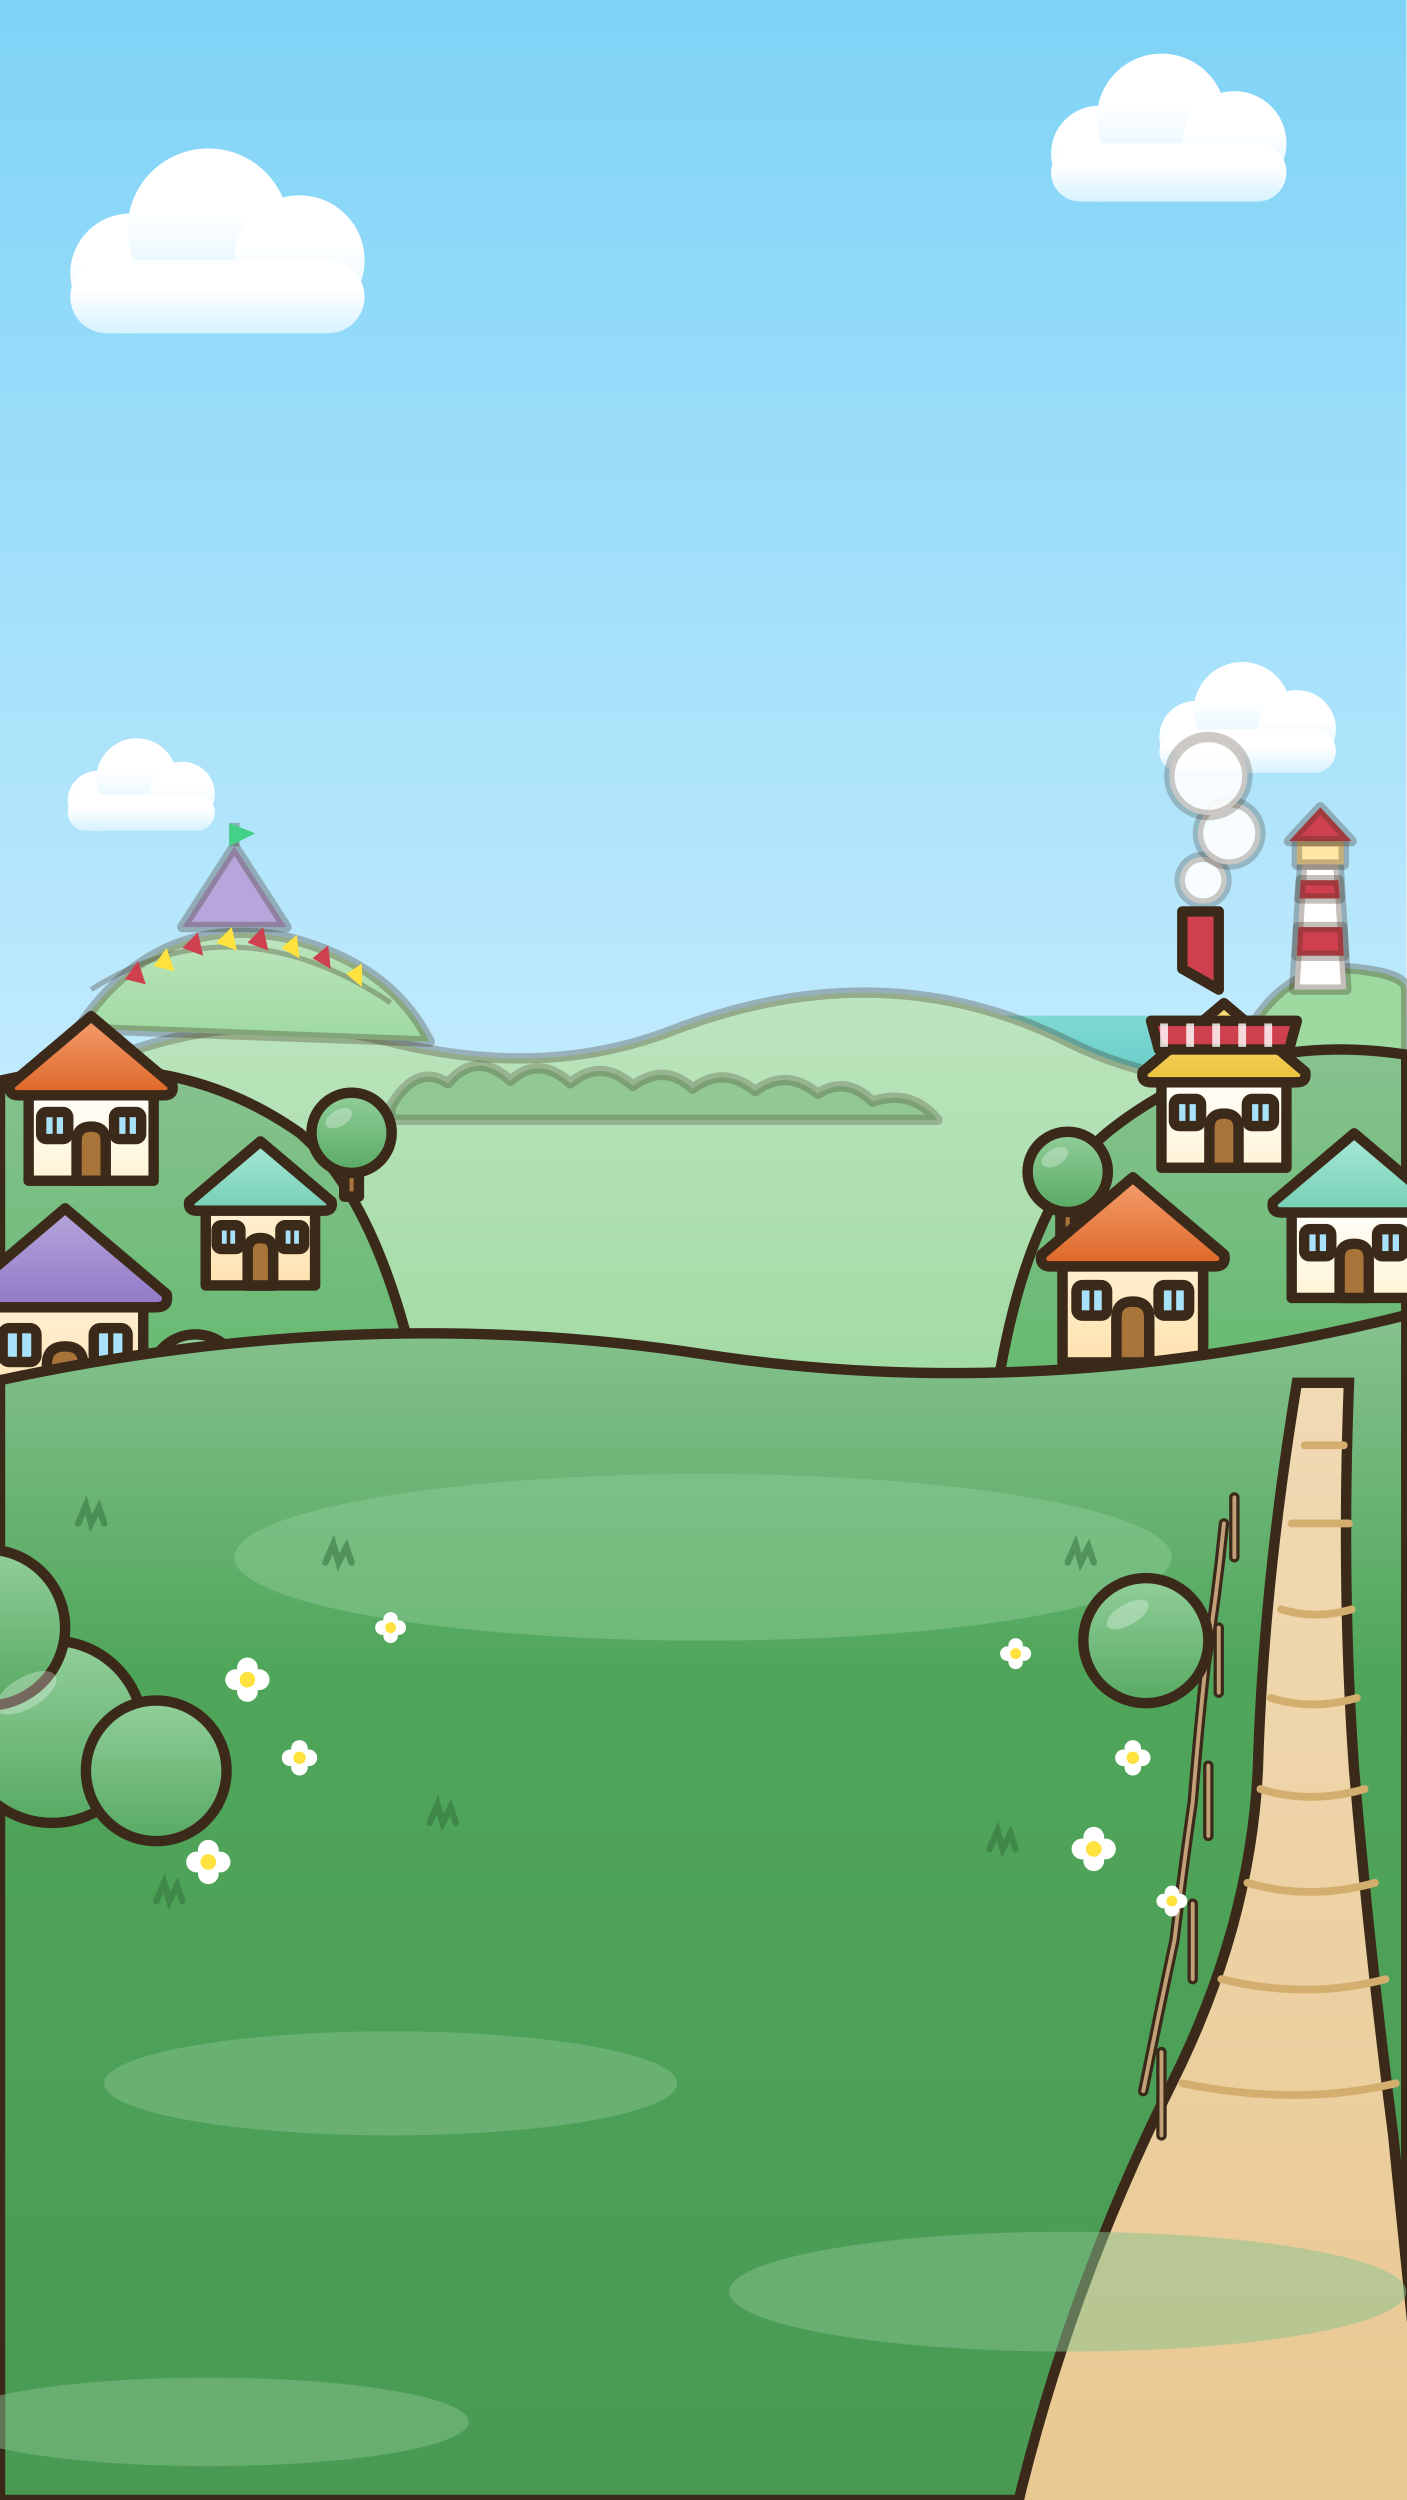
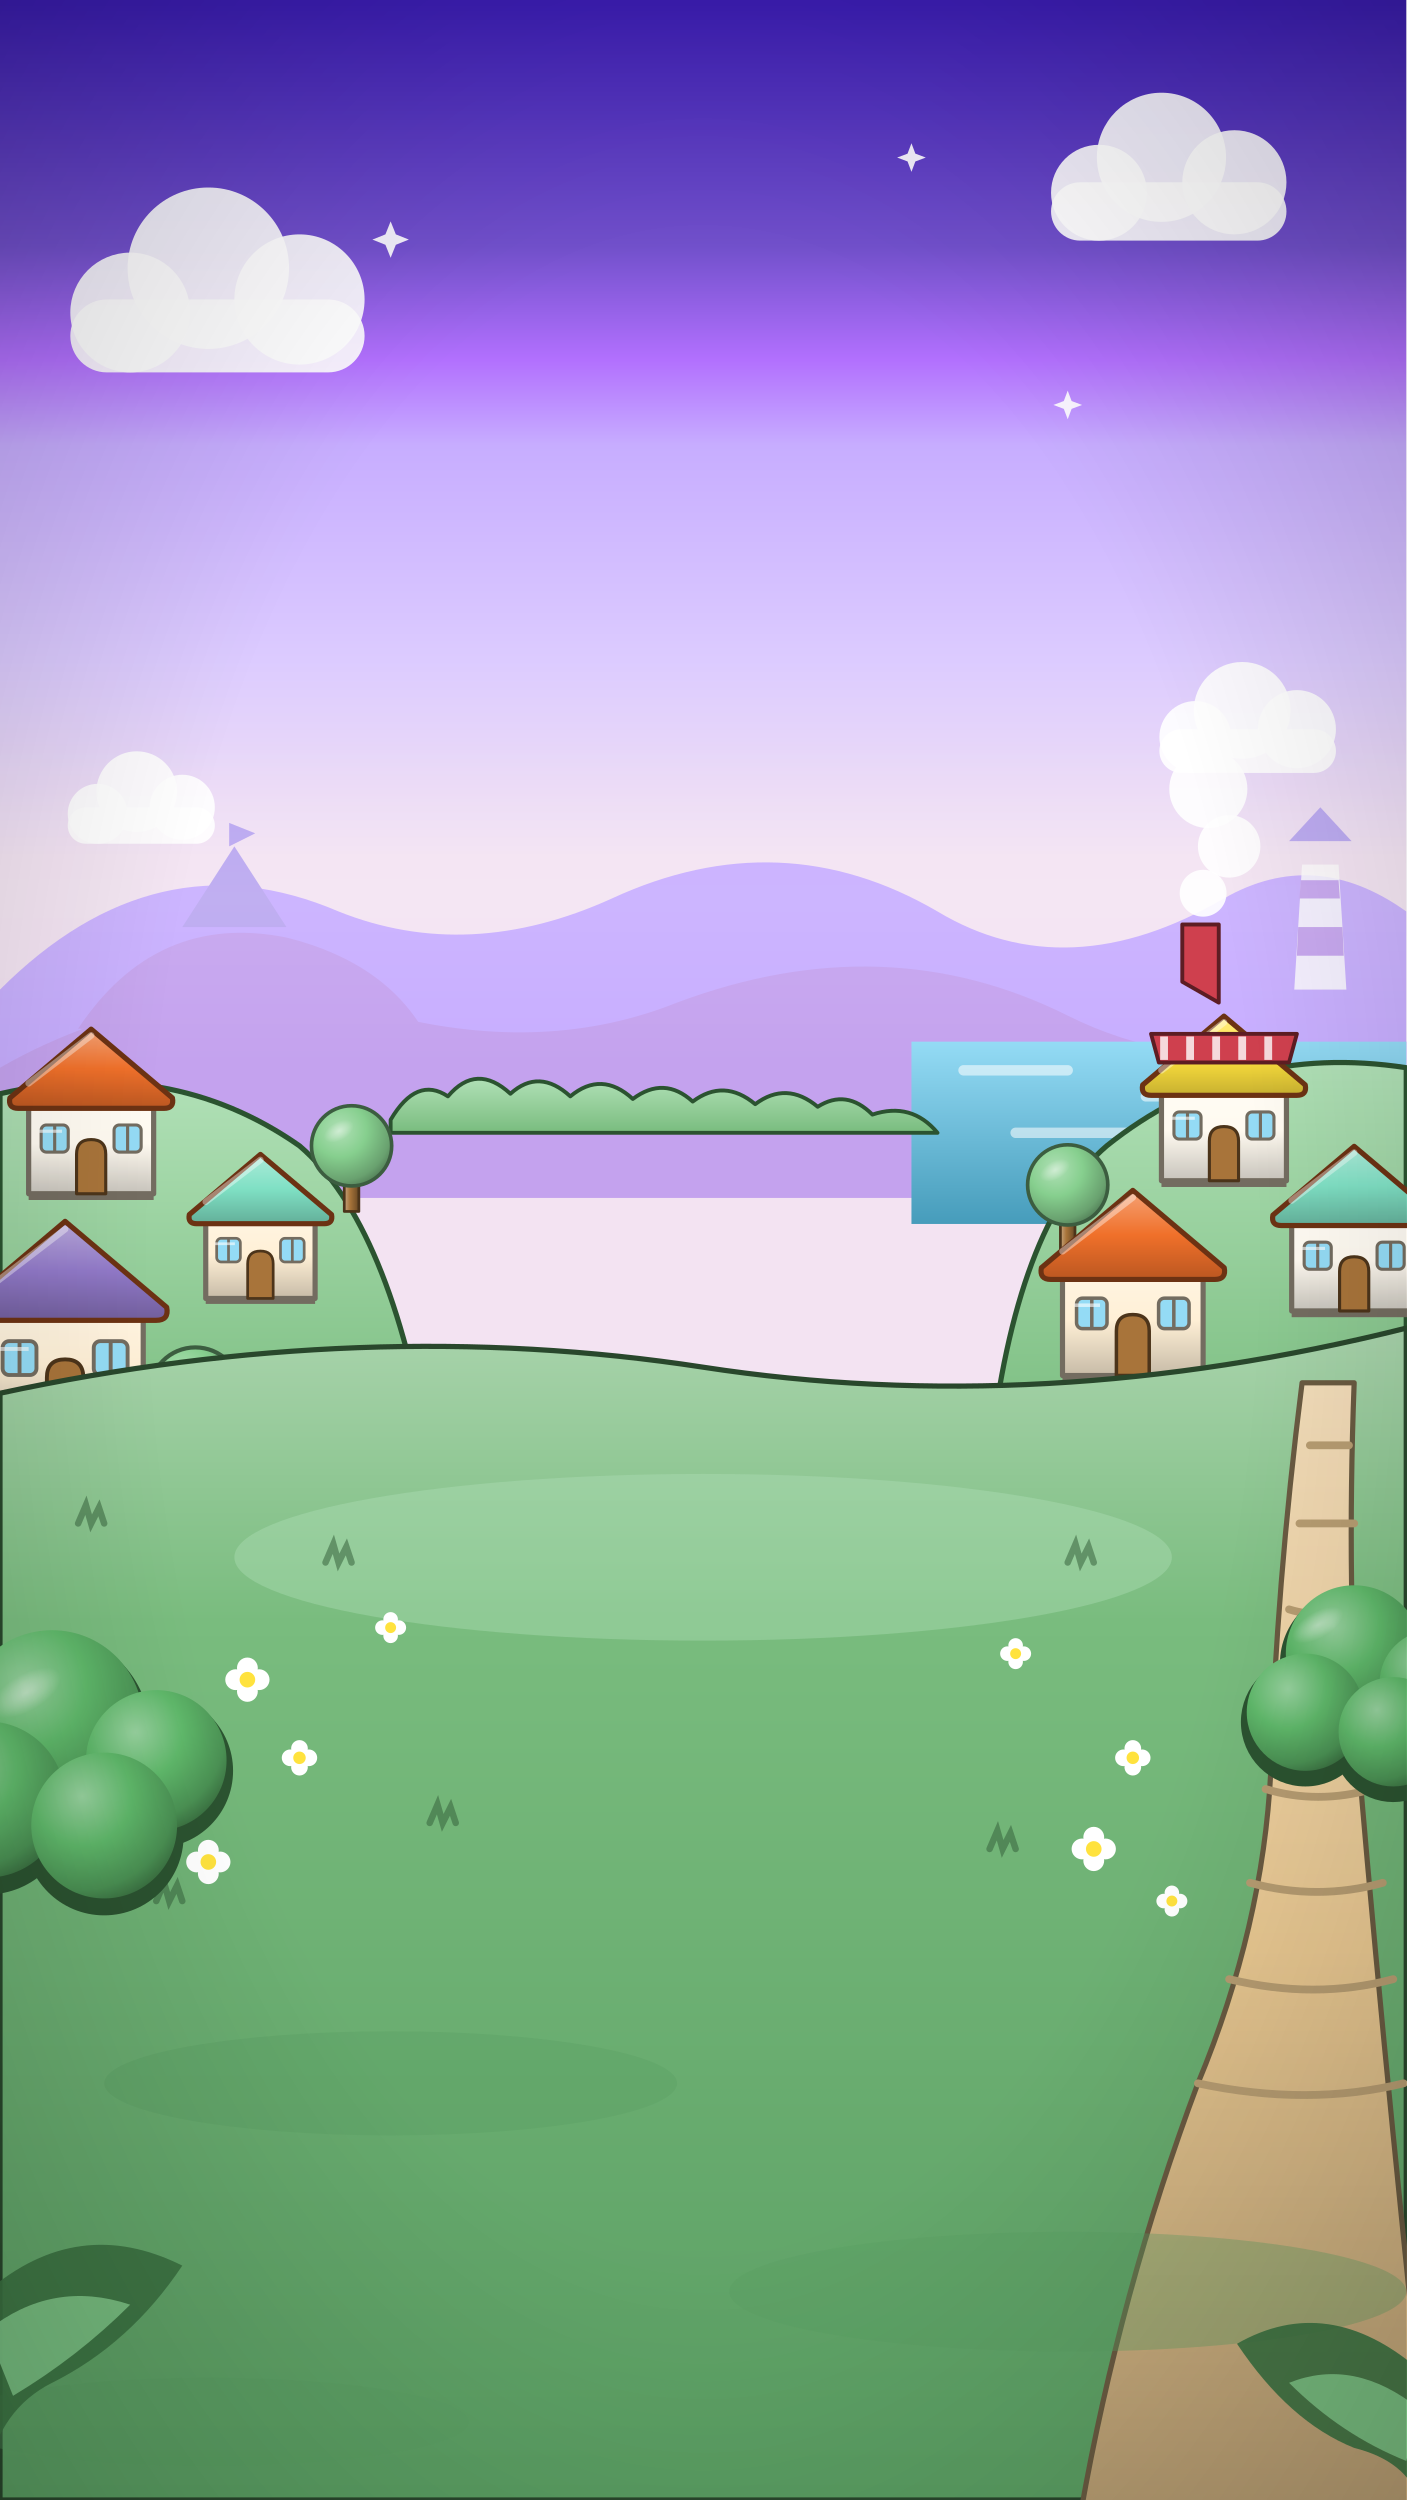
<svg xmlns="http://www.w3.org/2000/svg" viewBox="0 0 1080 1920" width="1080" height="1920">
  <defs>
    <linearGradient id="sky" x1="0" y1="0" x2="0" y2="1">
-       <stop offset="0" stop-color="#7FD3F7" />
-       <stop offset="1" stop-color="#D6F2FF" />
-     </linearGradient>
-     <linearGradient id="cl" x1="0" y1="0" x2="0" y2="1">
-       <stop offset=".4" stop-color="#FFFFFF" />
-       <stop offset="1" stop-color="#D6F2FF" />
-     </linearGradient>
-     <linearGradient id="far" x1="0" y1="0" x2="0" y2="1">
-       <stop offset="0" stop-color="#BDE5BE" />
-       <stop offset="1" stop-color="#9ED9A0" />
+       <stop offset="0" stop-color="#3B1DB1" />
+       <stop offset="0.17" stop-color="#7150CB" />
+       <stop offset="0.25" stop-color="#B270FE" />
+       <stop offset="0.31" stop-color="#C7ADFF" />
+       <stop offset="0.46" stop-color="#DCCBFF" />
+       <stop offset="0.6" stop-color="#F3E3F2" />
+     </linearGradient>
+     <linearGradient id="haze" x1="0" y1="0" x2="0" y2="1">
+       <stop offset="0" stop-color="#FFFFFF" stop-opacity="0" />
+       <stop offset="0.5" stop-color="#FFFFFF" stop-opacity="0.1" />
+       <stop offset="1" stop-color="#FFFFFF" stop-opacity="0" />
+     </linearGradient>
+     <linearGradient id="near" x1="0" y1="0" x2="0" y2="1">
+       <stop offset="0" stop-color="#A8D3AB" />
+       <stop offset="0.25" stop-color="#79BC7E" />
+       <stop offset="1" stop-color="#5A9E62" />
    </linearGradient>
    <linearGradient id="mid" x1="0" y1="0" x2="0" y2="1">
-       <stop offset="0" stop-color="#87C28F" />
-       <stop offset="1" stop-color="#5FB86A" />
-     </linearGradient>
-     <linearGradient id="near" x1="0" y1="0" x2="0" y2="1">
-       <stop offset="0" stop-color="#87C28F" />
-       <stop offset=".3" stop-color="#4FA65A" />
-       <stop offset="1" stop-color="#499953" />
-     </linearGradient>
-     <linearGradient id="sea" x1="0" y1="0" x2="0" y2="1">
-       <stop offset="0" stop-color="#7FD8D2" />
-       <stop offset="1" stop-color="#2FB7B3" />
+       <stop offset="0" stop-color="#B0E0B6" />
+       <stop offset="1" stop-color="#79BC7E" />
+     </linearGradient>
+     <linearGradient id="seaG" x1="0" y1="0" x2="0" y2="1">
+       <stop offset="0" stop-color="#94DBF5" />
+       <stop offset="1" stop-color="#469CBB" />
    </linearGradient>
    <linearGradient id="wc" x1="0" y1="0" x2="0" y2="1">
-       <stop offset="0" stop-color="#FFFFFF" />
-       <stop offset="1" stop-color="#FFF4D6" />
+       <stop offset="0" stop-color="#FFFCF5" />
+       <stop offset="0.5" stop-color="#FFFAF0" />
+       <stop offset="1" stop-color="#C7C3BB" />
    </linearGradient>
    <linearGradient id="wb" x1="0" y1="0" x2="0" y2="1">
-       <stop offset="0" stop-color="#FFF0D6" />
-       <stop offset="1" stop-color="#FFE3B0" />
+       <stop offset="0" stop-color="#FFF5E4" />
+       <stop offset="0.5" stop-color="#FFF0D6" />
+       <stop offset="1" stop-color="#C7BBA7" />
    </linearGradient>
    <linearGradient id="rk" x1="0" y1="0" x2="0" y2="1">
-       <stop offset="0" stop-color="#F59E6E" />
-       <stop offset="1" stop-color="#DD6727" />
+       <stop offset="0" stop-color="#F5A275" />
+       <stop offset="0.5" stop-color="#F0702A" />
+       <stop offset="1" stop-color="#BB5721" />
    </linearGradient>
    <linearGradient id="rm" x1="0" y1="0" x2="0" y2="1">
-       <stop offset="0" stop-color="#A8EAD7" />
-       <stop offset="1" stop-color="#75CEB4" />
+       <stop offset="0" stop-color="#ACEBD9" />
+       <stop offset="0.5" stop-color="#7FE0C4" />
+       <stop offset="1" stop-color="#63AF99" />
    </linearGradient>
    <linearGradient id="ry" x1="0" y1="0" x2="0" y2="1">
-       <stop offset="0" stop-color="#FFE07C" />
-       <stop offset="1" stop-color="#EBC13A" />
+       <stop offset="0" stop-color="#FFEC82" />
+       <stop offset="0.5" stop-color="#FFE23E" />
+       <stop offset="1" stop-color="#C7B030" />
    </linearGradient>
    <linearGradient id="rp" x1="0" y1="0" x2="0" y2="1">
-       <stop offset="0" stop-color="#B6A6DB" />
-       <stop offset="1" stop-color="#9179C8" />
-     </linearGradient>
-     <linearGradient id="tr" x1="0" y1="0" x2="0" y2="1">
-       <stop offset="0" stop-color="#92CF9A" />
-       <stop offset="1" stop-color="#57A962" />
-     </linearGradient>
+       <stop offset="0" stop-color="#B8A8DB" />
+       <stop offset="0.5" stop-color="#9179C8" />
+       <stop offset="1" stop-color="#715E9C" />
+     </linearGradient>
+     <linearGradient id="rr" x1="0" y1="0" x2="0" y2="1">
+       <stop offset="0" stop-color="#E0838C" />
+       <stop offset="0.5" stop-color="#CF404E" />
+       <stop offset="1" stop-color="#A1323D" />
+     </linearGradient>
+     <radialGradient id="tr" cx="0.35" cy="0.3" r="0.75">
+       <stop offset="0" stop-color="#B0E0B6" />
+       <stop offset=".45" stop-color="#86CF8E" />
+       <stop offset=".85" stop-color="#69A16F" />
+       <stop offset="1" stop-color="#538058" />
+     </radialGradient>
+     <radialGradient id="tr2" cx="0.35" cy="0.3" r="0.75">
+       <stop offset="0" stop-color="#97D19E" />
+       <stop offset=".45" stop-color="#5FB86A" />
+       <stop offset=".85" stop-color="#4A9053" />
+       <stop offset="1" stop-color="#3B7242" />
+     </radialGradient>
    <linearGradient id="rd" x1="0" y1="0" x2="0" y2="1">
-       <stop offset="0" stop-color="#F0DAB4" />
-       <stop offset="1" stop-color="#E9C891" />
-     </linearGradient>
+       <stop offset="0" stop-color="#F1DBB8" />
+       <stop offset="0.5" stop-color="#E9C891" />
+       <stop offset="1" stop-color="#B69C71" />
+     </linearGradient>
+     <linearGradient id="bk" x1="0" y1="0" x2="1" y2="0">
+       <stop offset="0" stop-color="#C6A57F" />
+       <stop offset=".4" stop-color="#A8743A" />
+       <stop offset="1" stop-color="#684824" />
+     </linearGradient>
+     <radialGradient id="vig" cx="0.5" cy="0.5" r="0.72">
+       <stop offset="0.55" stop-color="#000000" stop-opacity="0" />
+       <stop offset="1" stop-color="#000000" stop-opacity="0.18" />
+     </radialGradient>
+     <radialGradient id="gSp" cx="0.5" cy="0.5" r="0.5">
+       <stop offset="0" stop-color="#FFFFFF" stop-opacity="0.4" />
+       <stop offset="0.55" stop-color="#FFFFFF" stop-opacity="0.2" />
+       <stop offset="1" stop-color="#FFFFFF" stop-opacity="0" />
+     </radialGradient>
    <path id="hb" d="M-60 0H60V96H-60Z" />
    <path id="hr" d="M-78 4L0-62L78 4Q80 14 70 14H-70Q-80 14-78 4Z" />
    <g id="hw">
-       <path d="M-14 96V58Q-14 44 0 44Q14 44 14 58V96Z" fill="#A8743A" />
-       <rect x="-48" y="30" width="26" height="26" rx="5" fill="#A8E1FA" />
-       <rect x="22" y="30" width="26" height="26" rx="5" fill="#A8E1FA" />
-       <path d="M-35 30V56M35 30V56" stroke-width="4" />
+       <path d="M-14 96V58Q-14 44 0 44Q14 44 14 58V96Z" fill="#A8743A" stroke="#4C341A" stroke-width="3" stroke-linejoin="round" />
+       <rect x="-48" y="30" width="26" height="26" rx="5" fill="#94DBF5" stroke="#736C60" stroke-width="3" />
+       <rect x="22" y="30" width="26" height="26" rx="5" fill="#94DBF5" stroke="#736C60" stroke-width="3" />
+       <path d="M-35 30V56M35 30V56" stroke="#736C60" stroke-width="3" />
+       <path d="M-50 36L-28 36" stroke="#FFFFFF" stroke-opacity=".6" stroke-width="3" />
    </g>
    <g id="tree">
-       <path d="M-8 30H8V70H-8Z" fill="#A8743A" />
-       <circle cx="0" cy="0" r="44" fill="url(#tr)" />
-       <ellipse cx="-14" cy="-16" rx="16" ry="9" fill="#FFFFFF" fill-opacity=".3" stroke="none" transform="rotate(-30 -14 -16)" />
+       <path d="M-8 30H8V72H-8Z" fill="url(#bk)" stroke="#4C341A" stroke-width="3" stroke-linejoin="round" />
+       <circle cx="0" cy="0" r="44" fill="url(#tr)" stroke="#3C5D40" stroke-width="4" stroke-linejoin="round" />
+       <ellipse cx="-14" cy="-16" rx="18" ry="10" fill="url(#gSp)" transform="rotate(-30 -14 -16)" />
    </g>
    <g id="cloud">
      <circle cx="-70" cy="10" r="46" />
      <circle cx="-10" cy="-24" r="62" />
      <circle cx="60" cy="0" r="50" />
      <rect x="-116" y="0" width="226" height="56" rx="28" />
    </g>
-     <g id="daisy" stroke="none">
+     <g id="daisy">
      <circle cx="-9" cy="0" r="8" fill="#FFFFFF" />
      <circle cx="9" cy="0" r="8" fill="#FFFFFF" />
      <circle cx="0" cy="-9" r="8" fill="#FFFFFF" />
      <circle cx="0" cy="9" r="8" fill="#FFFFFF" />
      <circle cx="0" cy="0" r="6" fill="#FFE23E" />
    </g>
+     <g id="bush">
+       <circle cx="0" cy="0" r="70" />
+       <circle cx="80" cy="30" r="54" />
+       <circle cx="-50" cy="60" r="60" />
+       <circle cx="40" cy="80" r="56" />
+     </g>
  </defs>
  <rect width="1080" height="1100" fill="url(#sky)" />
-   <g fill="url(#cl)" stroke="#FFFFFF" stroke-width="0">
-     <use href="#cloud" transform="translate(170 200)" />
-     <use href="#cloud" transform="translate(900 110) scale(.8)" />
+   <g fill="#FFFFFF" fill-opacity=".9">
+     <use href="#cloud" transform="translate(170 230)" />
+     <use href="#cloud" transform="translate(900 140) scale(.8)" />
    <use href="#cloud" transform="translate(960 560) scale(.6)" />
-     <use href="#cloud" transform="translate(110 610) scale(.5)" />
-   </g>
-   <path d="M700 780H1080V940H700Z" fill="url(#sea)" />
-   <path d="M740 812H820M880 832H980M780 860H900M960 880H1060" stroke="#FFFFFF" stroke-opacity=".6" stroke-width="8" stroke-linecap="round" />
-   <g stroke="#3B2A1A" stroke-width="8" stroke-opacity=".3" stroke-linejoin="round">
-     <path d="M960 790Q990 740 1040 744Q1080 748 1080 760V820H960Z" fill="#9ED9A0" />
-     <path d="M994 760L1000 664H1028L1034 760Z" fill="#FFFFFF" />
-     <path d="M996 734H1032L1031 712H997ZM998 690H1029L1028 676H999Z" fill="#CF404E" />
-     <path d="M996 664H1032V646H996Z" fill="#FFE7A3" />
-     <path d="M990 646L1014 620L1038 646Z" fill="#CF404E" />
-     <path d="M0 860Q140 760 300 800Q420 830 520 790Q680 730 820 800Q900 840 1000 830L1080 820V1100H0Z" fill="url(#far)" />
-     <path d="M60 790Q120 700 220 720Q300 740 330 800Z" fill="url(#far)" />
-     <path d="M140 712L180 650L220 712Z" fill="#B6A6DB" />
-     <path d="M180 650V632" fill="none" />
-     <path d="M70 760Q180 690 300 770" fill="none" stroke-width="4" />
-   </g>
-   <g stroke="none">
-     <path d="M96 752L106 738L112 756ZM140 728L152 716L156 734ZM190 724L202 712L206 730ZM240 736L252 726L254 744Z" fill="#CF404E" />
-     <path d="M118 742L128 728L134 746ZM166 724L178 712L182 730ZM216 728L228 718L230 736ZM266 748L278 740L278 758Z" fill="#FFE23E" />
-     <path d="M176 650L196 640L176 632Z" fill="#44D088" />
-   </g>
-   <path d="M300 850Q320 816 344 832Q366 806 392 830Q414 810 438 832Q462 812 486 834Q510 816 532 836Q556 818 580 838Q604 820 628 840Q650 826 670 846Q700 836 720 860H300Z" fill="#91C893" stroke="#3B2A1A" stroke-opacity=".25" stroke-width="8" stroke-linejoin="round" />
-   <g stroke="#3B2A1A" stroke-width="8" stroke-linejoin="round">
-     <path d="M0 830Q130 800 230 870Q300 930 330 1110H0Z" fill="url(#mid)" />
-     <path d="M1080 810Q950 790 850 870Q780 930 760 1110H1080Z" fill="url(#mid)" />
-     <g transform="translate(70 830) scale(.8)" stroke-width="10">
-       <use href="#hb" fill="url(#wc)" />
-       <use href="#hw" />
-       <use href="#hr" fill="url(#rk)" />
-     </g>
-     <g transform="translate(200 920) scale(.7)" stroke-width="11.5">
-       <use href="#hb" fill="url(#wb)" />
-       <use href="#hw" />
-       <use href="#hr" fill="url(#rm)" />
-     </g>
-     <use href="#tree" transform="translate(270 870) scale(.7)" stroke-width="11.5" />
-     <g transform="translate(50 990)">
-       <use href="#hb" fill="url(#wb)" />
-       <use href="#hw" />
-       <use href="#hr" fill="url(#rp)" />
-     </g>
-     <use href="#tree" transform="translate(150 1060) scale(.8)" stroke-width="10" />
-     <path d="M908 744V700H936V760Z" fill="#CF404E" />
-     <g transform="translate(940 820) scale(.8)" stroke-width="10">
-       <use href="#hb" fill="url(#wc)" />
-       <use href="#hw" />
-       <use href="#hr" fill="url(#ry)" />
-     </g>
-     <path d="M884 784H996L990 806H890Z" fill="#CF404E" />
-     <path d="M894 786V804M914 786V804M934 786V804M954 786V804M974 786V804" stroke="#FFFFFF" stroke-width="6" stroke-opacity=".8" />
-     <use href="#tree" transform="translate(820 900) scale(.7)" stroke-width="11.5" />
-     <g transform="translate(870 960) scale(.9)" stroke-width="9">
-       <use href="#hb" fill="url(#wb)" />
-       <use href="#hw" />
-       <use href="#hr" fill="url(#rk)" />
-     </g>
-     <g transform="translate(1040 920) scale(.8)" stroke-width="10">
-       <use href="#hb" fill="url(#wc)" />
-       <use href="#hw" />
-       <use href="#hr" fill="url(#rm)" />
-     </g>
-     <use href="#tree" transform="translate(1000 1070) scale(.9)" stroke-width="9" />
-   </g>
-   <g fill="#FFFFFF" fill-opacity=".9" stroke="#3B2A1A" stroke-opacity=".25" stroke-width="8">
-     <circle cx="924" cy="676" r="18" />
-     <circle cx="944" cy="640" r="24" />
-     <circle cx="928" cy="596" r="30" />
-   </g>
-   <path d="M0 1060Q280 1000 540 1040Q800 1080 1080 1010V1920H0Z" fill="url(#near)" stroke="#3B2A1A" stroke-width="8" />
-   <ellipse cx="540" cy="1196" rx="360" ry="64" fill="#92CF9A" fill-opacity=".45" />
-   <path d="M1100 1930H780Q820 1760 900 1600Q960 1480 966 1360Q970 1220 996 1062H1036Q1030 1220 1040 1360Q1052 1500 1070 1640Q1086 1800 1100 1930Z" fill="url(#rd)" stroke="#3B2A1A" stroke-width="8" />
-   <g fill="none" stroke="#D4AE6E" stroke-width="6" stroke-linecap="round">
-     <path d="M1002 1110H1032M992 1170H1036M984 1236Q1010 1244 1038 1236M976 1304Q1008 1314 1042 1304M968 1374Q1006 1386 1048 1374M958 1446Q1006 1460 1056 1446M938 1520Q1004 1536 1064 1520M908 1600Q996 1618 1072 1600" />
-   </g>
-   <g stroke="#3B2A1A" stroke-width="8" stroke-linecap="round">
-     <path d="M948 1150V1196M936 1250V1300M928 1356V1410M916 1462V1520M892 1576V1640M940 1170Q934 1230 926 1278M926 1278Q920 1334 916 1384M916 1384Q908 1440 902 1490M902 1490Q890 1546 878 1606" />
-     <path d="M948 1150V1196M936 1250V1300M928 1356V1410M916 1462V1520M892 1576V1640M940 1170Q934 1230 926 1278M926 1278Q920 1334 916 1384M916 1384Q908 1440 902 1490M902 1490Q890 1546 878 1606" stroke="#C4A079" stroke-width="3" />
-   </g>
-   <g stroke="#3B2A1A" stroke-width="8" stroke-linejoin="round">
-     <g fill="url(#tr)">
-       <circle cx="40" cy="1330" r="70" />
-       <circle cx="120" cy="1360" r="54" />
-       <circle cx="-10" cy="1250" r="60" />
-     </g>
-     <g fill="url(#tr)">
-       <circle cx="880" cy="1260" r="48" />
-     </g>
-   </g>
-   <g fill="#FFFFFF" fill-opacity=".3">
-     <ellipse cx="20" cy="1300" rx="26" ry="12" transform="rotate(-30 20 1300)" />
-     <ellipse cx="866" cy="1240" rx="18" ry="8" transform="rotate(-30 866 1240)" />
+     <use href="#cloud" transform="translate(110 620) scale(.5)" />
+   </g>
+   <g fill="#FFFFFF" fill-opacity=".9">
+     <path d="M300 170L304 180L314 184L304 188L300 198L296 188L286 184L296 180Z" />
+     <path d="M700 110L703 118L711 121L703 124L700 132L697 124L689 121L697 118Z" />
+     <path d="M820 300L823 308L831 311L823 314L820 322L817 314L809 311L817 308Z" />
+   </g>
+   <path d="M0 760Q120 640 260 700Q360 740 470 690Q600 630 720 700Q820 760 940 690Q1010 650 1080 700V900H0Z" fill="#C7ADFF" />
+   <path d="M0 820Q140 740 300 780Q420 810 520 770Q680 710 820 780Q900 820 1000 810L1080 800V920H0Z" fill="#C4A2EE" />
+   <path d="M60 790Q120 700 220 720Q300 740 330 800Z" fill="#C4A2EE" />
+   <path d="M140 712L180 650L220 712Z" fill="#B9A6F0" />
+   <path d="M176 650L196 640L176 632Z" fill="#B9A6F0" />
+   <path d="M994 760L1000 664H1028L1034 760Z" fill="#FFFFFF" fill-opacity=".8" />
+   <path d="M996 734H1032L1031 712H997ZM998 690H1029L1028 676H999Z" fill="#C4A2EE" />
+   <path d="M990 646L1014 620L1038 646Z" fill="#B9A6F0" />
+   <rect x="0" y="560" width="1080" height="260" fill="url(#haze)" />
+   <path d="M700 800H1080V940H700Z" fill="url(#seaG)" />
+   <path d="M740 822H820M880 842H980M780 870H900M960 890H1060" stroke="#FFFFFF" stroke-opacity=".55" stroke-width="8" stroke-linecap="round" />
+   <path d="M300 860Q320 826 344 842Q366 816 392 840Q414 820 438 842Q462 822 486 844Q510 826 532 846Q556 828 580 848Q604 830 628 850Q650 836 670 856Q700 846 720 870H300Z" fill="url(#mid)" stroke="#2B5330" stroke-width="3" stroke-linejoin="round" />
+   <path d="M0 840Q130 810 230 880Q300 940 330 1120H0Z" fill="url(#mid)" stroke="#2B5330" stroke-width="4" stroke-linejoin="round" />
+   <path d="M1080 820Q950 800 850 880Q780 940 760 1120H1080Z" fill="url(#mid)" stroke="#2B5330" stroke-width="4" stroke-linejoin="round" />
+   <g transform="translate(70 840) scale(0.8)">
+     <use href="#hb" fill="#736C60" transform="translate(0 6)" />
+     <use href="#hb" fill="url(#wc)" stroke="#736C60" stroke-width="5" stroke-linejoin="round" />
+     <use href="#hw" />
+     <use href="#hr" fill="url(#rk)" stroke="#6C3213" stroke-width="5" stroke-linejoin="round" />
+     <path d="M-60 -10L0 -56" stroke="#FFFFFF" stroke-opacity=".4" stroke-width="6.3" stroke-linecap="round" />
+   </g>
+   <g transform="translate(200 930) scale(0.7)">
+     <use href="#hb" fill="#736C60" transform="translate(0 6)" />
+     <use href="#hb" fill="url(#wb)" stroke="#736C60" stroke-width="5.7" stroke-linejoin="round" />
+     <use href="#hw" />
+     <use href="#hr" fill="url(#rm)" stroke="#6C3213" stroke-width="5.7" stroke-linejoin="round" />
+     <path d="M-60 -10L0 -56" stroke="#FFFFFF" stroke-opacity=".4" stroke-width="7.1" stroke-linecap="round" />
+   </g>
+   <use href="#tree" transform="translate(270 880) scale(.7)" />
+   <g transform="translate(50 1000) scale(1)">
+     <use href="#hb" fill="#736C60" transform="translate(0 6)" />
+     <use href="#hb" fill="url(#wb)" stroke="#736C60" stroke-width="4" stroke-linejoin="round" />
+     <use href="#hw" />
+     <use href="#hr" fill="url(#rp)" stroke="#6C3213" stroke-width="4" stroke-linejoin="round" />
+     <path d="M-60 -10L0 -56" stroke="#FFFFFF" stroke-opacity=".4" stroke-width="5" stroke-linecap="round" />
+   </g>
+   <use href="#tree" transform="translate(150 1070) scale(.8)" />
+   <path d="M908 754V710H936V770Z" fill="#CF404E" stroke="#5D1D23" stroke-width="3" stroke-linejoin="round" />
+   <g transform="translate(940 830) scale(0.8)">
+     <use href="#hb" fill="#736C60" transform="translate(0 6)" />
+     <use href="#hb" fill="url(#wc)" stroke="#736C60" stroke-width="5" stroke-linejoin="round" />
+     <use href="#hw" />
+     <use href="#hr" fill="url(#ry)" stroke="#6C3213" stroke-width="5" stroke-linejoin="round" />
+     <path d="M-60 -10L0 -56" stroke="#FFFFFF" stroke-opacity=".4" stroke-width="6.3" stroke-linecap="round" />
+   </g>
+   <path d="M884 794H996L990 816H890Z" fill="#CF404E" stroke="#5D1D23" stroke-width="3" stroke-linejoin="round" />
+   <path d="M894 796V814M914 796V814M934 796V814M954 796V814M974 796V814" stroke="#FFFFFF" stroke-width="6" stroke-opacity=".8" />
+   <use href="#tree" transform="translate(820 910) scale(.7)" />
+   <g transform="translate(870 970) scale(0.9)">
+     <use href="#hb" fill="#736C60" transform="translate(0 6)" />
+     <use href="#hb" fill="url(#wb)" stroke="#736C60" stroke-width="4.4" stroke-linejoin="round" />
+     <use href="#hw" />
+     <use href="#hr" fill="url(#rk)" stroke="#6C3213" stroke-width="4.4" stroke-linejoin="round" />
+     <path d="M-60 -10L0 -56" stroke="#FFFFFF" stroke-opacity=".4" stroke-width="5.6" stroke-linecap="round" />
+   </g>
+   <g transform="translate(1040 930) scale(0.8)">
+     <use href="#hb" fill="#736C60" transform="translate(0 6)" />
+     <use href="#hb" fill="url(#wc)" stroke="#736C60" stroke-width="5" stroke-linejoin="round" />
+     <use href="#hw" />
+     <use href="#hr" fill="url(#rm)" stroke="#6C3213" stroke-width="5" stroke-linejoin="round" />
+     <path d="M-60 -10L0 -56" stroke="#FFFFFF" stroke-opacity=".4" stroke-width="6.3" stroke-linecap="round" />
+   </g>
+   <use href="#tree" transform="translate(1000 1080) scale(.9)" />
+   <g fill="#FFFFFF" fill-opacity=".9">
+     <circle cx="924" cy="686" r="18" />
+     <circle cx="944" cy="650" r="24" />
+     <circle cx="928" cy="606" r="30" />
+   </g>
+   <path d="M0 1070Q280 1010 540 1050Q800 1090 1080 1020V1920H0Z" fill="url(#near)" stroke="#29472C" stroke-width="4" stroke-linejoin="round" />
+   <ellipse cx="540" cy="1196" rx="360" ry="64" fill="#B0E0B6" fill-opacity=".4" />
+   <path d="M1100 1930H830Q860 1760 920 1600Q970 1480 976 1360Q980 1220 1000 1062H1040Q1034 1220 1044 1360Q1056 1500 1070 1640Q1086 1800 1100 1930Z" fill="url(#rd)" stroke="#695A41" stroke-width="4" stroke-linejoin="round" />
+   <g fill="none" stroke="#B69C71" stroke-width="6" stroke-linecap="round">
+     <path d="M1006 1110H1036M998 1170H1040M990 1236Q1016 1244 1044 1236M982 1304Q1014 1314 1048 1304M972 1374Q1012 1386 1054 1374M960 1446Q1012 1460 1062 1446M944 1520Q1010 1536 1070 1520M920 1600Q1004 1618 1078 1600" />
  </g>
  <use href="#daisy" transform="translate(190 1290)" />
  <use href="#daisy" transform="translate(230 1350) scale(.8)" />
  <use href="#daisy" transform="translate(160 1430)" />
  <use href="#daisy" transform="translate(870 1350) scale(.8)" />
  <use href="#daisy" transform="translate(840 1420)" />
  <use href="#daisy" transform="translate(900 1460) scale(.7)" />
  <use href="#daisy" transform="translate(300 1250) scale(.7)" />
  <use href="#daisy" transform="translate(780 1270) scale(.7)" />
-   <g fill="none" stroke="#36713D" stroke-opacity=".55" stroke-width="5" stroke-linecap="round">
+   <g fill="none" stroke="#38623D" stroke-opacity=".55" stroke-width="5" stroke-linecap="round">
    <path d="M250 1200l6-14 4 14 6-12 4 12M120 1460l6-14 4 14 6-12 4 12M330 1400l6-14 4 14 6-12 4 12M760 1420l6-14 4 14 6-12 4 12M820 1200l6-14 4 14 6-12 4 12M60 1170l6-14 4 14 6-12 4 12" />
  </g>
-   <g fill="#87C28F" fill-opacity=".5">
+   <g fill="#5A9E62" fill-opacity=".35">
    <ellipse cx="300" cy="1600" rx="220" ry="40" />
    <ellipse cx="820" cy="1760" rx="260" ry="46" />
    <ellipse cx="160" cy="1860" rx="200" ry="34" />
  </g>
+   <use href="#bush" transform="translate(40 1330)" fill="#2B5330" stroke="#2B5330" stroke-width="10" stroke-linejoin="round" transform-origin="0 0" />
+   <use href="#bush" transform="translate(40 1322)" fill="url(#tr2)" />
+   <g fill="url(#gSp)">
+     <ellipse cx="20" cy="1300" rx="30" ry="14" transform="rotate(-30 20 1300)" />
+   </g>
+   <g transform="translate(1040 1270) scale(.75)">
+     <use href="#bush" fill="#2B5330" stroke="#2B5330" stroke-width="12" stroke-linejoin="round" transform="translate(0 10)" />
+     <use href="#bush" fill="url(#tr2)" />
+   </g>
+   <ellipse cx="1012" cy="1248" rx="22" ry="10" fill="url(#gSp)" transform="rotate(-30 1012 1248)" />
+   <g fill="#3B7242" fill-opacity=".9">
+     <path d="M-10 1760Q60 1700 140 1740Q100 1800 40 1830Q0 1850 -10 1900Z" />
+     <path d="M1090 1820Q1020 1760 950 1800Q990 1860 1040 1880Q1080 1890 1090 1920Z" />
+   </g>
+   <g fill="#86CF8E" fill-opacity=".8">
+     <path d="M-10 1790Q40 1750 100 1770Q60 1810 10 1840Z" />
+     <path d="M1090 1850Q1040 1810 990 1830Q1030 1870 1080 1890Z" />
+   </g>
+   <rect width="1080" height="1920" fill="url(#vig)" />
</svg>
